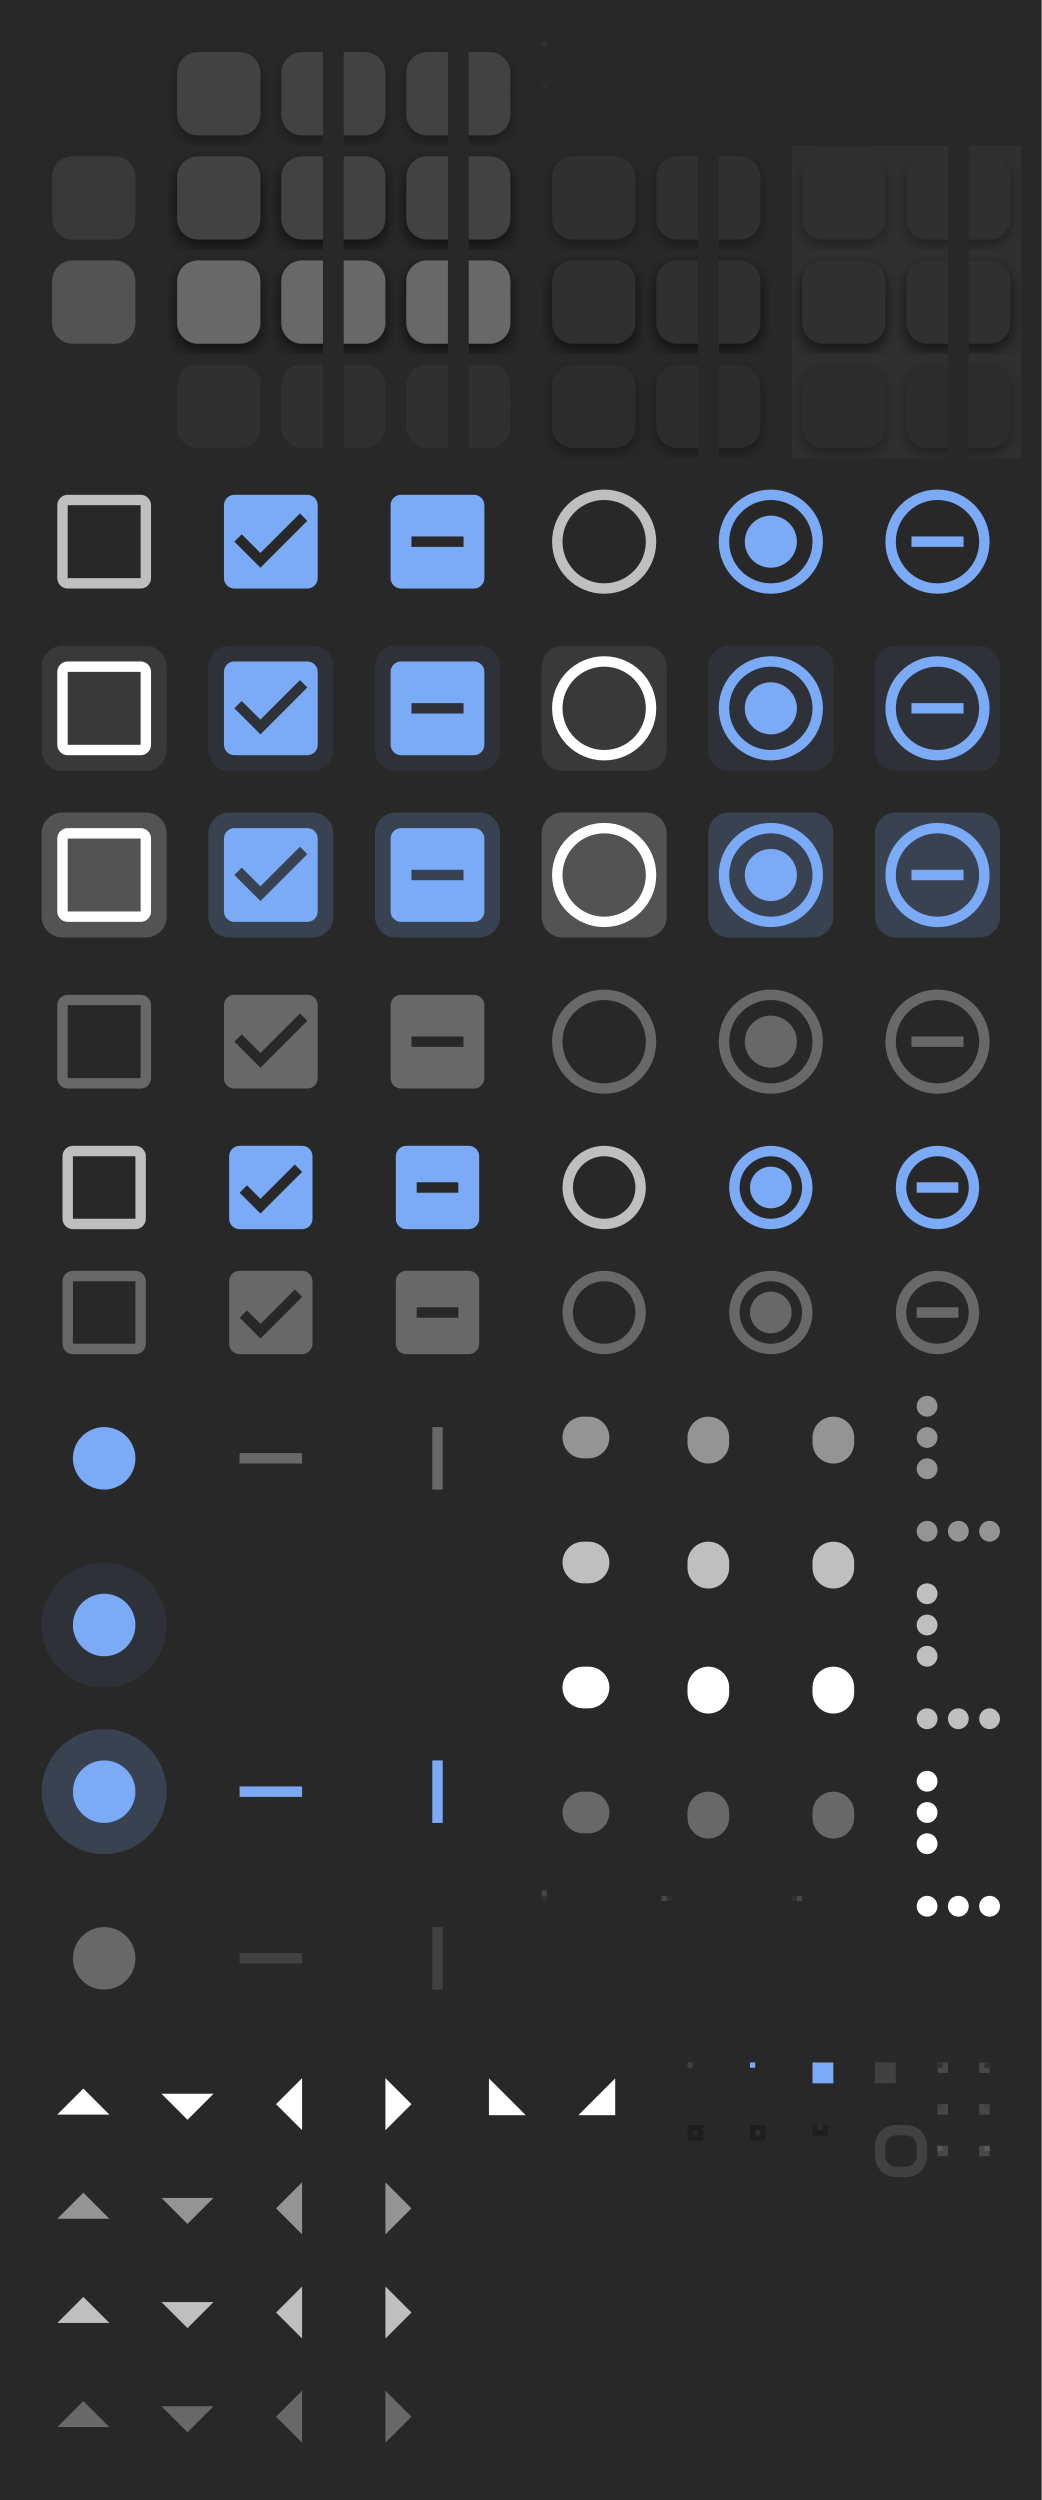
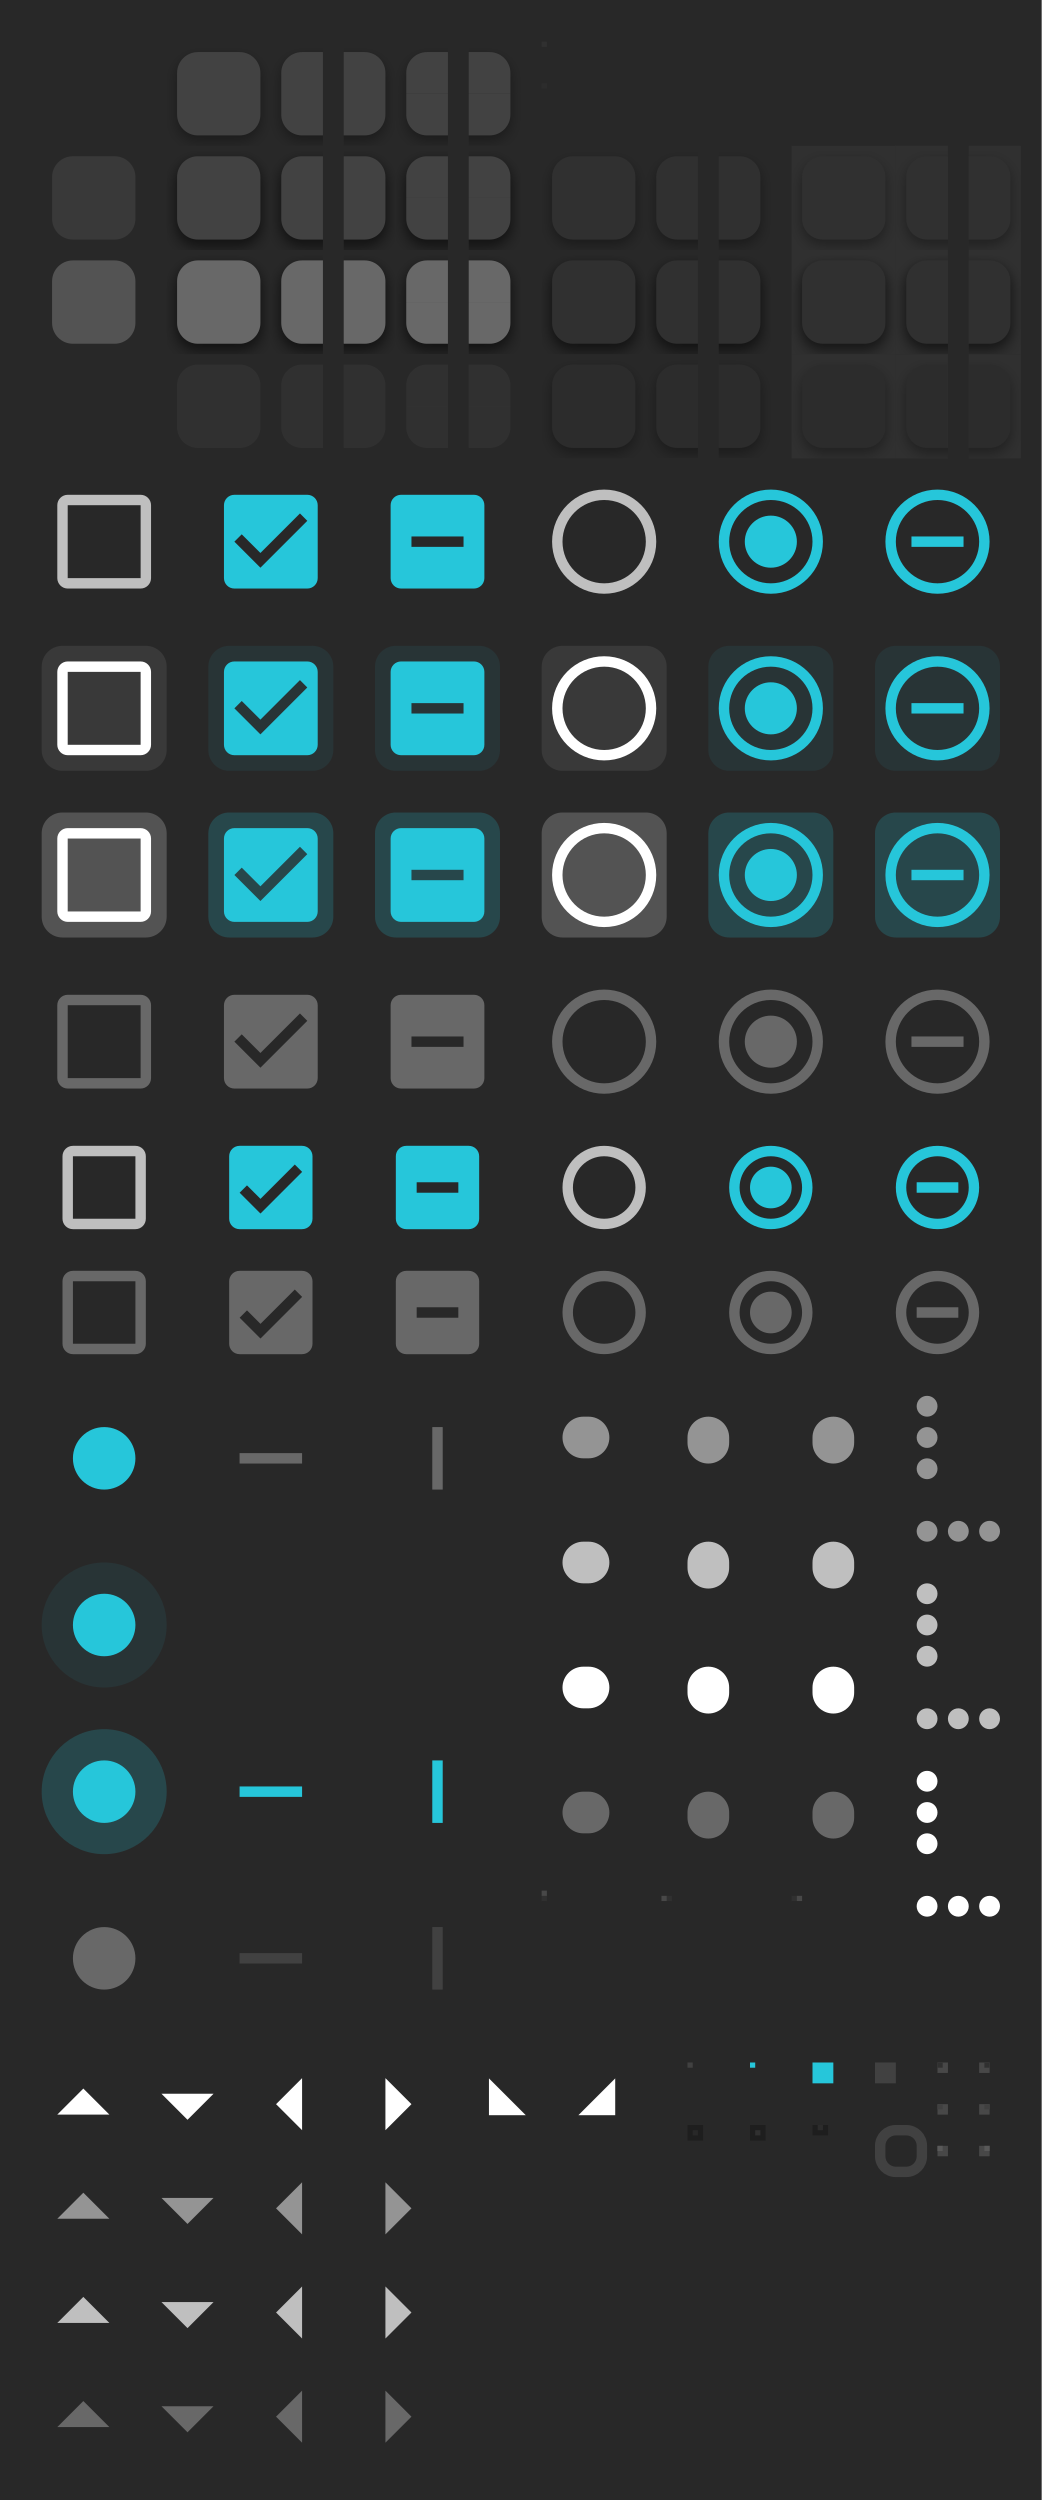
<svg xmlns="http://www.w3.org/2000/svg" xmlns:xlink="http://www.w3.org/1999/xlink" width="200" height="480" viewBox="0 0 200 480">
  <rect width="200" height="480" fill="url(#color-background)" />
  <defs>
    <linearGradient id="color-text">
      <stop offset="1" stop-color="#FFFFFF" />
    </linearGradient>
    <linearGradient id="color-text-disabled">
      <stop offset="1" stop-color="#FFFFFF" stop-opacity="0.5" />
    </linearGradient>
    <linearGradient id="color-text-secondary">
      <stop offset="1" stop-color="#FFFFFF" stop-opacity="0.7" />
    </linearGradient>
    <linearGradient id="color-text-secondary-disabled">
      <stop offset="1" stop-color="#FFFFFF" stop-opacity="0.3" />
    </linearGradient>
    <linearGradient id="color-track">
      <stop offset="1" stop-color="#FFFFFF" stop-opacity="0.3" />
    </linearGradient>
    <linearGradient id="color-track-disabled">
      <stop offset="1" stop-color="#FFFFFF" stop-opacity="0.12" />
    </linearGradient>
    <linearGradient id="color-divider">
      <stop offset="1" stop-color="#FFFFFF" stop-opacity="0.12" />
    </linearGradient>
    <linearGradient id="color-fill">
      <stop offset="1" stop-color="#FFFFFF" stop-opacity="0.04" />
    </linearGradient>
    <linearGradient id="color-primary">
-       <stop offset="1" stop-color="#7BAAF7" />
+       <stop offset="1" stop-color="#26c6da" />
    </linearGradient>
    <linearGradient id="color-background">
      <stop offset="1" stop-color="#282828" />
    </linearGradient>
    <linearGradient id="color-surface">
      <stop offset="1" stop-color="#424242" />
    </linearGradient>
    <linearGradient id="color-base">
      <stop offset="1" stop-color="#303030" />
    </linearGradient>
    <linearGradient id="color-base-alt">
      <stop offset="1" stop-color="#2C2C2C" />
    </linearGradient>
    <linearGradient id="color-frame">
      <stop offset="1" stop-color="#000000" stop-opacity="0.26" />
    </linearGradient>
    <filter id="z1" color-interpolation-filters="sRGB" x="0" y="0" width="1" height="1">
      <feFlood flood-color="#000000" flood-opacity="0.12" result="flood" />
      <feComposite operator="in" in="flood" in2="SourceGraphic" result="composite1" />
      <feGaussianBlur stdDeviation="1.5" in="composite1" result="blur" />
      <feOffset dx="0" dy="1" result="offset" />
      <feComposite in="SourceGraphic" in2="offset" result="fbSourceGraphic" />
      <feFlood flood-color="#000000" flood-opacity="0.24" result="flood" />
      <feComposite operator="in" in="flood" in2="fbSourceGraphic" result="composite1" />
      <feGaussianBlur stdDeviation="1" in="composite1" result="blur" />
      <feOffset dx="0" dy="1" result="offset" />
      <feComposite in="fbSourceGraphic" in2="offset" result="composite2" />
    </filter>
    <clipPath id="left">
      <rect width="10" height="20" />
    </clipPath>
    <clipPath id="right">
      <rect width="10" height="20" x="10" />
    </clipPath>
    <clipPath id="left-top">
      <rect width="10" height="10" />
    </clipPath>
    <clipPath id="left-bottom">
      <rect width="10" height="10" y="10" />
    </clipPath>
    <clipPath id="right-top">
      <rect width="10" height="10" x="10" />
    </clipPath>
    <clipPath id="right-bottom">
      <rect width="10" height="10" x="10" y="10" />
    </clipPath>
    <rect id="icon-size" width="16" height="16" fill="none" />
    <g id="base-box">
      <rect width="20" height="20" fill="none" />
      <rect x="2" y="2" width="16" height="16" rx="4" />
    </g>
    <g id="base-button">
      <use xlink:href="#base-box" fill="url(#color-surface)" filter="url(#z1)" />
    </g>
    <g id="base-button-hover">
      <use xlink:href="#base-button" filter="url(#z1)" />
    </g>
    <g id="base-button-active">
      <use xlink:href="#base-button-hover" />
      <use xlink:href="#base-box" fill="url(#color-text)" fill-opacity="0.2" />
    </g>
    <g id="base-button-disabled">
      <use xlink:href="#base-box" fill="url(#color-fill)" />
    </g>
    <g id="base-entry">
      <rect width="20" height="20" />
      <use xlink:href="#base-box" id="base-entry-box" fill="url(#color-base)" filter="url(#z1)" />
    </g>
    <g id="base-entry-active">
      <rect width="20" height="20" />
      <use xlink:href="#base-entry-box" filter="url(#z1)" />
    </g>
    <g id="base-entry-disabled">
      <rect width="20" height="20" />
      <use xlink:href="#base-box" fill="url(#color-base-alt)" filter="url(#z1)" />
    </g>
    <rect id="button-fill" width="24" height="24" rx="4" />
    <g id="base-checkbox-unchecked">
      <use xlink:href="#button-fill" />
      <path fill-opacity="1" d="M19 5v14H5V5h14m0-2H5c-1.1 0-2 .9-2 2v14c0 1.1.9 2 2 2h14c1.1 0 2-.9 2-2V5c0-1.1-.9-2-2-2z" />
    </g>
    <g id="base-checkbox-checked">
      <use xlink:href="#button-fill" />
      <path fill-opacity="1" d="M19 3H5c-1.11 0-2 .9-2 2v14c0 1.1.89 2 2 2h14c1.11 0 2-.9 2-2V5c0-1.1-.89-2-2-2zm-9 14l-5-5 1.41-1.41L10 14.17l7.59-7.59L19 8l-9 9z" />
    </g>
    <g id="base-checkbox-mixed">
      <use xlink:href="#button-fill" />
      <path fill-opacity="1" d="M19 3H5c-1.1 0-2 .9-2 2v14c0 1.1.9 2 2 2h14c1.1 0 2-.9 2-2V5c0-1.1-.9-2-2-2zm-2 10H7v-2h10v2z" />
    </g>
    <g id="base-radio-unchecked">
      <use xlink:href="#button-fill" />
      <path fill-opacity="1" d="M12 2C6.48 2 2 6.48 2 12s4.48 10 10 10 10-4.48 10-10S17.52 2 12 2zm0 18c-4.42 0-8-3.58-8-8s3.58-8 8-8 8 3.58 8 8-3.58 8-8 8z" />
    </g>
    <g id="base-radio-checked">
      <use xlink:href="#button-fill" />
      <path fill-opacity="1" d="M12 7c-2.76 0-5 2.24-5 5s2.24 5 5 5 5-2.24 5-5-2.24-5-5-5zm0-5C6.48 2 2 6.48 2 12s4.48 10 10 10 10-4.48 10-10S17.52 2 12 2zm0 18c-4.42 0-8-3.58-8-8s3.58-8 8-8 8 3.58 8 8-3.58 8-8 8z" />
    </g>
    <g id="base-radio-mixed">
      <use xlink:href="#button-fill" />
      <path fill-opacity="1" d="M7 11v2h10v-2H7zm5-9C6.48 2 2 6.48 2 12s4.48 10 10 10 10-4.48 10-10S17.52 2 12 2zm0 18c-4.41 0-8-3.59-8-8s3.59-8 8-8 8 3.59 8 8-3.59 8-8 8z" />
    </g>
    <g id="base-menu-checkbox-unchecked">
      <use xlink:href="#icon-size" />
      <path d="M2 0a2 2 0 0 0-2 2v12a2 2 0 0 0 2 2h12a2 2 0 0 0 2-2V2a2 2 0 0 0-2-2H2zm0 2h12v12H2V2z" />
    </g>
    <g id="base-menu-checkbox-checked">
      <use xlink:href="#icon-size" />
      <path d="M2 0a2 2 0 0 0-2 2v12a2 2 0 0 0 2 2h12a2 2 0 0 0 2-2V2a2 2 0 0 0-2-2H2zm10.6 3.59L14.01 5l-8 8-4-4 1.41-1.41 2.59 2.59 6.59-6.59z" />
    </g>
    <g id="base-menu-checkbox-mixed">
      <use xlink:href="#icon-size" />
      <path d="M2 0a2 2 0 0 0-2 2v12a2 2 0 0 0 2 2h12a2 2 0 0 0 2-2V2a2 2 0 0 0-2-2H2zm2 7h8v2H4V7z" />
    </g>
    <g id="base-menu-radio-unchecked">
      <use xlink:href="#icon-size" />
      <path d="M8 0a8 8 0 0 0-8 8 8 8 0 0 0 8 8 8 8 0 0 0 8-8 8 8 0 0 0-8-8zm0 2a6 6 0 0 1 6 6 6 6 0 0 1-6 6 6 6 0 0 1-6-6 6 6 0 0 1 6-6z" />
    </g>
    <g id="base-menu-radio-checked">
      <use xlink:href="#icon-size" />
      <path d="M8 0a8 8 0 0 0-8 8 8 8 0 0 0 8 8 8 8 0 0 0 8-8 8 8 0 0 0-8-8zm0 2a6 6 0 0 1 6 6 6 6 0 0 1-6 6 6 6 0 0 1-6-6 6 6 0 0 1 6-6zm0 2a4 4 0 0 0-4 4 4 4 0 0 0 4 4 4 4 0 0 0 4-4 4 4 0 0 0-4-4z" />
    </g>
    <g id="base-menu-radio-mixed">
      <use xlink:href="#icon-size" />
      <path d="M8 0a8 8 0 0 0-8 8 8 8 0 0 0 8 8 8 8 0 0 0 8-8 8 8 0 0 0-8-8zm0 2a6 6 0 0 1 6 6 6 6 0 0 1-6 6 6 6 0 0 1-6-6 6 6 0 0 1 6-6zM4 7v2h8V7H4z" />
    </g>
    <g id="base-scale-horz-trough">
      <rect width="24" height="24" fill="none" />
      <rect x="6" y="11" width="12" height="2" />
    </g>
    <g id="base-scale-vert-trough">
      <use xlink:href="#base-scale-horz-trough" transform="rotate(90 12 12)" />
    </g>
    <g id="base-scrollbar-horz-slider">
      <rect y="-1" width="17" height="17" fill="none" />
      <rect x="4" y="4" width="9" height="8" rx="4" />
    </g>
    <g id="base-scrollbar-horz-trough">
      <rect y="-1" width="1" height="2" fill="url(#color-base)" />
      <rect y="-1" width="1" height="1" fill="url(#color-divider)" />
    </g>
    <g id="base-scrollbar-vert-ltr-slider">
      <use xlink:href="#base-scrollbar-horz-slider" transform="rotate(-90 8.5 8.5)" />
    </g>
    <g id="base-scrollbar-vert-ltr-trough">
      <use xlink:href="#base-scrollbar-horz-trough" transform="rotate(-90 0.5 0.5)" />
    </g>
    <g id="base-scrollbar-vert-rtl-slider">
      <use xlink:href="#base-scrollbar-horz-slider" transform="rotate(90 8 8)" />
    </g>
    <g id="base-scrollbar-vert-rtl-trough">
      <use xlink:href="#base-scrollbar-horz-trough" transform="rotate(90 0.5 0.5)" />
    </g>
    <g id="base-handle-horz">
      <circle cx="2" cy="2" r="2" />
      <circle cx="8" cy="2" r="2" />
      <circle cx="14" cy="2" r="2" />
    </g>
    <g id="base-handle-vert">
      <use xlink:href="#base-handle-horz" transform="rotate(90 2 2)" />
    </g>
    <path id="pan-path" d="M13 6l-5 5-5-5z" />
    <g id="base-pan-down">
      <use xlink:href="#icon-size" />
      <use xlink:href="#pan-path" />
    </g>
    <g id="base-pan-up">
      <use xlink:href="#icon-size" />
      <use xlink:href="#pan-path" transform="rotate(180 8 8)" />
    </g>
    <g id="base-pan-left">
      <use xlink:href="#icon-size" />
      <use xlink:href="#pan-path" transform="rotate(90 8 8)" />
    </g>
    <g id="base-pan-right">
      <use xlink:href="#icon-size" />
      <use xlink:href="#pan-path" transform="rotate(-90 8 8)" />
    </g>
    <g id="base-pan-left-semi">
      <use xlink:href="#icon-size" />
      <use xlink:href="#pan-path" transform="rotate(45 8 8)" />
    </g>
    <g id="base-pan-right-semi">
      <use xlink:href="#icon-size" />
      <use xlink:href="#pan-path" transform="rotate(-45 8 8)" />
    </g>
    <g id="base-treeview-ltr-button">
      <rect width="2" height="2" fill="url(#color-base)" fill-opacity="1" />
      <rect width="2" height="2" fill="url(#color-divider)" fill-opacity="1" />
      <rect width="1" height="1" fill="url(#color-base)" fill-opacity="1" />
      <rect width="1" height="1" />
    </g>
    <g id="base-treeview-rtl-button">
      <use xlink:href="#base-treeview-ltr-button" transform="scale(-1 1)" />
    </g>
  </defs>
  <g id="flat-button" transform="translate(8 8)">
    <use xlink:href="#base-box" fill="url(#color-text)" fill-opacity="0" />
  </g>
  <g id="flat-button-hover" transform="translate(8 28)">
    <use xlink:href="#base-box" fill="url(#color-text)" fill-opacity="0.08" />
  </g>
  <g id="flat-button-active" transform="translate(8 48)">
    <use xlink:href="#base-box" fill="url(#color-text)" fill-opacity="0.2" />
  </g>
  <g id="flat-button-disabled" transform="translate(8 68)">
    <use xlink:href="#base-box" fill="url(#color-text)" fill-opacity="0" />
  </g>
  <g id="button" transform="translate(32 8)">
    <use xlink:href="#base-button" />
  </g>
  <g id="button-hover" transform="translate(32 28)">
    <use xlink:href="#base-button-hover" />
  </g>
  <g id="button-active" transform="translate(32 48)">
    <use xlink:href="#base-button-active" />
  </g>
  <g id="button-disabled" transform="translate(32 68)">
    <use xlink:href="#base-button-disabled" />
  </g>
  <g id="combo-rtl-button" transform="translate(52 8)">
    <use xlink:href="#base-button" clip-path="url(#left)" />
  </g>
  <g id="combo-rtl-button-hover" transform="translate(52 28)">
    <use xlink:href="#base-button-hover" clip-path="url(#left)" />
  </g>
  <g id="combo-rtl-button-active" transform="translate(52 48)">
    <use xlink:href="#base-button-active" clip-path="url(#left)" />
  </g>
  <g id="combo-rtl-button-disabled" transform="translate(52 68)">
    <use xlink:href="#base-button-disabled" clip-path="url(#left)" />
  </g>
  <g id="combo-ltr-button" transform="translate(56 8)">
    <use xlink:href="#base-button" clip-path="url(#right)" />
  </g>
  <g id="combo-ltr-button-hover" transform="translate(56 28)">
    <use xlink:href="#base-button-hover" clip-path="url(#right)" />
  </g>
  <g id="combo-ltr-button-active" transform="translate(56 48)">
    <use xlink:href="#base-button-active" clip-path="url(#right)" />
  </g>
  <g id="combo-ltr-button-disabled" transform="translate(56 68)">
    <use xlink:href="#base-button-disabled" clip-path="url(#right)" />
  </g>
  <g id="spin-rtl-up" transform="translate(76 8)">
    <use xlink:href="#base-button" clip-path="url(#left-top)" />
  </g>
  <g id="spin-rtl-up-hover" transform="translate(76 28)">
    <use xlink:href="#base-button-hover" clip-path="url(#left-top)" />
  </g>
  <g id="spin-rtl-up-active" transform="translate(76 48)">
    <use xlink:href="#base-button-active" clip-path="url(#left-top)" />
  </g>
  <g id="spin-rtl-up-disabled" transform="translate(76 68)">
    <use xlink:href="#base-button-disabled" clip-path="url(#left-top)" />
  </g>
  <g id="spin-rtl-down" transform="translate(76 8)">
    <use xlink:href="#base-button" clip-path="url(#left-bottom)" />
  </g>
  <g id="spin-rtl-down-hover" transform="translate(76 28)">
    <use xlink:href="#base-button-hover" clip-path="url(#left-bottom)" />
  </g>
  <g id="spin-rtl-down-active" transform="translate(76 48)">
    <use xlink:href="#base-button-active" clip-path="url(#left-bottom)" />
  </g>
  <g id="spin-rtl-down-disabled" transform="translate(76 68)">
    <use xlink:href="#base-button-disabled" clip-path="url(#left-bottom)" />
  </g>
  <g id="spin-ltr-up" transform="translate(80 8)">
    <use xlink:href="#base-button" clip-path="url(#right-top)" />
  </g>
  <g id="spin-ltr-up-hover" transform="translate(80 28)">
    <use xlink:href="#base-button-hover" clip-path="url(#right-top)" />
  </g>
  <g id="spin-ltr-up-active" transform="translate(80 48)">
    <use xlink:href="#base-button-active" clip-path="url(#right-top)" />
  </g>
  <g id="spin-ltr-up-disabled" transform="translate(80 68)">
    <use xlink:href="#base-button-disabled" clip-path="url(#right-top)" />
  </g>
  <g id="spin-ltr-down" transform="translate(80 8)">
    <use xlink:href="#base-button" clip-path="url(#right-bottom)" />
  </g>
  <g id="spin-ltr-down-hover" transform="translate(80 28)">
    <use xlink:href="#base-button-hover" clip-path="url(#right-bottom)" />
  </g>
  <g id="spin-ltr-down-active" transform="translate(80 48)">
    <use xlink:href="#base-button-active" clip-path="url(#right-bottom)" />
  </g>
  <g id="spin-ltr-down-disabled" transform="translate(80 68)">
    <use xlink:href="#base-button-disabled" clip-path="url(#right-bottom)" />
  </g>
  <g id="entry-background" transform="translate(104 8)">
    <rect width="1" height="1" fill="url(#color-base)" />
  </g>
  <g id="entry-background-disabled" transform="translate(104 16)">
    <rect width="1" height="1" fill="url(#color-base-alt)" />
  </g>
  <g id="entry" transform="translate(104 28)">
    <use xlink:href="#base-entry" fill="url(#color-background)" />
  </g>
  <g id="entry-active" transform="translate(104 48)">
    <use xlink:href="#base-entry-active" fill="url(#color-background)" />
  </g>
  <g id="entry-disabled" transform="translate(104 68)">
    <use xlink:href="#base-entry-disabled" fill="url(#color-background)" />
  </g>
  <g id="combo-ltr-entry" transform="translate(124 28)">
    <use xlink:href="#base-entry" fill="url(#color-background)" clip-path="url(#left)" />
  </g>
  <g id="combo-ltr-entry-active" transform="translate(124 48)">
    <use xlink:href="#base-entry-active" fill="url(#color-background)" clip-path="url(#left)" />
  </g>
  <g id="combo-ltr-entry-disabled" transform="translate(124 68)">
    <use xlink:href="#base-entry-disabled" fill="url(#color-background)" clip-path="url(#left)" />
  </g>
  <g id="combo-rtl-entry" transform="translate(128 28)">
    <use xlink:href="#base-entry" fill="url(#color-background)" clip-path="url(#right)" />
  </g>
  <g id="combo-rtl-entry-active" transform="translate(128 48)">
    <use xlink:href="#base-entry-active" fill="url(#color-background)" clip-path="url(#right)" />
  </g>
  <g id="combo-rtl-entry-disabled" transform="translate(128 68)">
    <use xlink:href="#base-entry-disabled" fill="url(#color-background)" clip-path="url(#right)" />
  </g>
  <g id="notebook-entry" transform="translate(152 28)">
    <use xlink:href="#base-entry" fill="url(#color-base)" />
  </g>
  <g id="notebook-entry-active" transform="translate(152 48)">
    <use xlink:href="#base-entry-active" fill="url(#color-base)" />
  </g>
  <g id="notebook-entry-disabled" transform="translate(152 68)">
    <use xlink:href="#base-entry-disabled" fill="url(#color-base)" />
  </g>
  <g id="notebook-combo-ltr-entry" transform="translate(172 28)">
    <use xlink:href="#base-entry" fill="url(#color-base)" clip-path="url(#left)" />
  </g>
  <g id="notebook-combo-ltr-entry-active" transform="translate(172 48)">
    <use xlink:href="#base-entry-active" fill="url(#color-base)" clip-path="url(#left)" />
  </g>
  <g id="notebook-combo-ltr-entry-disabled" transform="translate(172 68)">
    <use xlink:href="#base-entry-disabled" fill="url(#color-base)" clip-path="url(#left)" />
  </g>
  <g id="notebook-combo-rtl-entry" transform="translate(176 28)">
    <use xlink:href="#base-entry" fill="url(#color-base)" clip-path="url(#right)" />
  </g>
  <g id="notebook-combo-rtl-entry-active" transform="translate(176 48)">
    <use xlink:href="#base-entry-active" fill="url(#color-base)" clip-path="url(#right)" />
  </g>
  <g id="notebook-combo-rtl-entry-disabled" transform="translate(176 68)">
    <use xlink:href="#base-entry-disabled" fill="url(#color-base)" clip-path="url(#right)" />
  </g>
  <g id="checkbox-unchecked" transform="translate(8 92)">
    <use xlink:href="#base-checkbox-unchecked" fill="url(#color-text-secondary)" fill-opacity="0" />
  </g>
  <g id="checkbox-unchecked-hover" transform="translate(8 124)">
    <use xlink:href="#base-checkbox-unchecked" fill="url(#color-text)" fill-opacity="0.08" />
  </g>
  <g id="checkbox-unchecked-active" transform="translate(8 156)">
    <use xlink:href="#base-checkbox-unchecked" fill="url(#color-text)" fill-opacity="0.2" />
  </g>
  <g id="checkbox-unchecked-disabled" transform="translate(8 188)">
    <use xlink:href="#base-checkbox-unchecked" fill="url(#color-text-secondary-disabled)" fill-opacity="0" />
  </g>
  <g id="checkbox-checked" transform="translate(40 92)">
    <use xlink:href="#base-checkbox-checked" fill="url(#color-primary)" fill-opacity="0" />
  </g>
  <g id="checkbox-checked-hover" transform="translate(40 124)">
    <use xlink:href="#base-checkbox-checked" fill="url(#color-primary)" fill-opacity="0.08" />
  </g>
  <g id="checkbox-checked-active" transform="translate(40 156)">
    <use xlink:href="#base-checkbox-checked" fill="url(#color-primary)" fill-opacity="0.2" />
  </g>
  <g id="checkbox-checked-disabled" transform="translate(40 188)">
    <use xlink:href="#base-checkbox-checked" fill="url(#color-text-secondary-disabled)" fill-opacity="0" />
  </g>
  <g id="checkbox-mixed" transform="translate(72 92)">
    <use xlink:href="#base-checkbox-mixed" fill="url(#color-primary)" fill-opacity="0" />
  </g>
  <g id="checkbox-mixed-hover" transform="translate(72 124)">
    <use xlink:href="#base-checkbox-mixed" fill="url(#color-primary)" fill-opacity="0.08" />
  </g>
  <g id="checkbox-mixed-active" transform="translate(72 156)">
    <use xlink:href="#base-checkbox-mixed" fill="url(#color-primary)" fill-opacity="0.2" />
  </g>
  <g id="checkbox-mixed-disabled" transform="translate(72 188)">
    <use xlink:href="#base-checkbox-mixed" fill="url(#color-text-secondary-disabled)" fill-opacity="0" />
  </g>
  <g id="radio-unchecked" transform="translate(104 92)">
    <use xlink:href="#base-radio-unchecked" fill="url(#color-text-secondary)" fill-opacity="0" />
  </g>
  <g id="radio-unchecked-hover" transform="translate(104 124)">
    <use xlink:href="#base-radio-unchecked" fill="url(#color-text)" fill-opacity="0.08" />
  </g>
  <g id="radio-unchecked-active" transform="translate(104 156)">
    <use xlink:href="#base-radio-unchecked" fill="url(#color-text)" fill-opacity="0.2" />
  </g>
  <g id="radio-unchecked-disabled" transform="translate(104 188)">
    <use xlink:href="#base-radio-unchecked" fill="url(#color-text-secondary-disabled)" fill-opacity="0" />
  </g>
  <g id="radio-checked" transform="translate(136 92)">
    <use xlink:href="#base-radio-checked" fill="url(#color-primary)" fill-opacity="0" />
  </g>
  <g id="radio-checked-hover" transform="translate(136 124)">
    <use xlink:href="#base-radio-checked" fill="url(#color-primary)" fill-opacity="0.08" />
  </g>
  <g id="radio-checked-active" transform="translate(136 156)">
    <use xlink:href="#base-radio-checked" fill="url(#color-primary)" fill-opacity="0.2" />
  </g>
  <g id="radio-checked-disabled" transform="translate(136 188)">
    <use xlink:href="#base-radio-checked" fill="url(#color-text-secondary-disabled)" fill-opacity="0" />
  </g>
  <g id="radio-mixed" transform="translate(168 92)">
    <use xlink:href="#base-radio-mixed" fill="url(#color-primary)" fill-opacity="0" />
  </g>
  <g id="radio-mixed-hover" transform="translate(168 124)">
    <use xlink:href="#base-radio-mixed" fill="url(#color-primary)" fill-opacity="0.08" />
  </g>
  <g id="radio-mixed-active" transform="translate(168 156)">
    <use xlink:href="#base-radio-mixed" fill="url(#color-primary)" fill-opacity="0.2" />
  </g>
  <g id="radio-mixed-disabled" transform="translate(168 188)">
    <use xlink:href="#base-radio-mixed" fill="url(#color-text-secondary-disabled)" fill-opacity="0" />
  </g>
  <g id="menu-checkbox-unchecked" transform="translate(12 220)">
    <use xlink:href="#base-menu-checkbox-unchecked" fill="url(#color-text-secondary)" />
  </g>
  <g id="menu-checkbox-unchecked-disabled" transform="translate(12 244)">
    <use xlink:href="#base-menu-checkbox-unchecked" fill="url(#color-text-secondary-disabled)" />
  </g>
  <g id="menu-checkbox-checked" transform="translate(44 220)">
    <use xlink:href="#base-menu-checkbox-checked" fill="url(#color-primary)" />
  </g>
  <g id="menu-checkbox-checked-disabled" transform="translate(44 244)">
    <use xlink:href="#base-menu-checkbox-checked" fill="url(#color-text-secondary-disabled)" />
  </g>
  <g id="menu-checkbox-mixed" transform="translate(76 220)">
    <use xlink:href="#base-menu-checkbox-mixed" fill="url(#color-primary)" />
  </g>
  <g id="menu-checkbox-mixed-disabled" transform="translate(76 244)">
    <use xlink:href="#base-menu-checkbox-mixed" fill="url(#color-text-secondary-disabled)" />
  </g>
  <g id="menu-radio-unchecked" transform="translate(108 220)">
    <use xlink:href="#base-menu-radio-unchecked" fill="url(#color-text-secondary)" />
  </g>
  <g id="menu-radio-unchecked-disabled" transform="translate(108 244)">
    <use xlink:href="#base-menu-radio-unchecked" fill="url(#color-text-secondary-disabled)" />
  </g>
  <g id="menu-radio-checked" transform="translate(140 220)">
    <use xlink:href="#base-menu-radio-checked" fill="url(#color-primary)" />
  </g>
  <g id="menu-radio-checked-disabled" transform="translate(140 244)">
    <use xlink:href="#base-menu-radio-checked" fill="url(#color-text-secondary-disabled)" />
  </g>
  <g id="menu-radio-mixed" transform="translate(172 220)">
    <use xlink:href="#base-menu-radio-mixed" fill="url(#color-primary)" />
  </g>
  <g id="menu-radio-mixed-disabled" transform="translate(172 244)">
    <use xlink:href="#base-menu-radio-mixed" fill="url(#color-text-secondary-disabled)" />
  </g>
  <g id="scale-slider" transform="translate(8 268)">
    <circle cx="12" cy="12" r="12" fill="url(#color-primary)" fill-opacity="0" />
    <circle cx="12" cy="12" r="6" fill="url(#color-primary)" />
  </g>
  <g id="scale-slider-hover" transform="translate(8 300)">
    <circle cx="12" cy="12" r="12" fill="url(#color-primary)" fill-opacity="0.08" />
    <circle cx="12" cy="12" r="6" fill="url(#color-primary)" />
  </g>
  <g id="scale-slider-active" transform="translate(8 332)">
    <circle cx="12" cy="12" r="12" fill="url(#color-primary)" fill-opacity="0.2" />
    <circle cx="12" cy="12" r="6" fill="url(#color-primary)" />
  </g>
  <g id="scale-slider-disabled" transform="translate(8 364)">
    <circle cx="12" cy="12" r="12" fill="none" />
    <circle cx="12" cy="12" r="6" fill="url(#color-background)" />
    <circle cx="12" cy="12" r="6" fill="url(#color-text-secondary-disabled)" />
  </g>
  <g id="scale-horz-trough" transform="translate(40 268)">
    <use xlink:href="#base-scale-horz-trough" fill="url(#color-track)" />
  </g>
  <g id="scale-horz-trough-active" transform="translate(40 332)">
    <use xlink:href="#base-scale-horz-trough" fill="url(#color-primary)" />
  </g>
  <g id="scale-horz-trough-disabled" transform="translate(40 364)">
    <use xlink:href="#base-scale-horz-trough" fill="url(#color-track-disabled)" />
  </g>
  <g id="scale-vert-trough" transform="translate(72 268)">
    <use xlink:href="#base-scale-vert-trough" fill="url(#color-track)" />
  </g>
  <g id="scale-vert-trough-active" transform="translate(72 332)">
    <use xlink:href="#base-scale-vert-trough" fill="url(#color-primary)" />
  </g>
  <g id="scale-vert-trough-disabled" transform="translate(72 364)">
    <use xlink:href="#base-scale-vert-trough" fill="url(#color-track-disabled)" />
  </g>
  <g id="scrollbar-horz-slider" transform="translate(104 268)">
    <use xlink:href="#base-scrollbar-horz-slider" fill="url(#color-text-disabled)" />
  </g>
  <g id="scrollbar-horz-slider-hover" transform="translate(104 292)">
    <use xlink:href="#base-scrollbar-horz-slider" fill="url(#color-text-secondary)" />
  </g>
  <g id="scrollbar-horz-slider-active" transform="translate(104 316)">
    <use xlink:href="#base-scrollbar-horz-slider" fill="url(#color-text)" />
  </g>
  <g id="scrollbar-horz-slider-disabled" transform="translate(104 340)">
    <use xlink:href="#base-scrollbar-horz-slider" fill="url(#color-text-secondary-disabled)" />
  </g>
  <g id="scrollbar-horz-trough" transform="translate(104 364)">
    <use xlink:href="#base-scrollbar-horz-trough" />
  </g>
  <g id="scrollbar-vert-ltr-slider" transform="translate(128 268)">
    <use xlink:href="#base-scrollbar-vert-ltr-slider" fill="url(#color-text-disabled)" />
  </g>
  <g id="scrollbar-vert-ltr-slider-hover" transform="translate(128 292)">
    <use xlink:href="#base-scrollbar-vert-ltr-slider" fill="url(#color-text-secondary)" />
  </g>
  <g id="scrollbar-vert-ltr-slider-active" transform="translate(128 316)">
    <use xlink:href="#base-scrollbar-vert-ltr-slider" fill="url(#color-text)" />
  </g>
  <g id="scrollbar-vert-ltr-slider-disabled" transform="translate(128 340)">
    <use xlink:href="#base-scrollbar-vert-ltr-slider" fill="url(#color-text-secondary-disabled)" />
  </g>
  <g id="scrollbar-vert-ltr-trough" transform="translate(128 364)">
    <use xlink:href="#base-scrollbar-vert-ltr-trough" />
  </g>
  <g id="scrollbar-vert-rtl-slider" transform="translate(152 268)">
    <use xlink:href="#base-scrollbar-vert-rtl-slider" fill="url(#color-text-disabled)" />
  </g>
  <g id="scrollbar-vert-rtl-slider-hover" transform="translate(152 292)">
    <use xlink:href="#base-scrollbar-vert-rtl-slider" fill="url(#color-text-secondary)" />
  </g>
  <g id="scrollbar-vert-rtl-slider-active" transform="translate(152 316)">
    <use xlink:href="#base-scrollbar-vert-rtl-slider" fill="url(#color-text)" />
  </g>
  <g id="scrollbar-vert-rtl-slider-disabled" transform="translate(152 340)">
    <use xlink:href="#base-scrollbar-vert-rtl-slider" fill="url(#color-text-secondary-disabled)" />
  </g>
  <g id="scrollbar-vert-rtl-trough" transform="translate(152 364)">
    <use xlink:href="#base-scrollbar-vert-rtl-trough" />
  </g>
  <g id="handle-horz" transform="translate(176 292)">
    <use xlink:href="#base-handle-horz" fill="url(#color-text-disabled)" />
  </g>
  <g id="handle-horz-hover" transform="translate(176 328)">
    <use xlink:href="#base-handle-horz" fill="url(#color-text-secondary)" />
  </g>
  <g id="handle-horz-active" transform="translate(176 364)">
    <use xlink:href="#base-handle-horz" fill="url(#color-text)" />
  </g>
  <g id="handle-vert" transform="translate(176 268)">
    <use xlink:href="#base-handle-vert" fill="url(#color-text-disabled)" />
  </g>
  <g id="handle-vert-hover" transform="translate(176 304)">
    <use xlink:href="#base-handle-vert" fill="url(#color-text-secondary)" />
  </g>
  <g id="handle-vert-active" transform="translate(176 340)">
    <use xlink:href="#base-handle-vert" fill="url(#color-text)" />
  </g>
  <g id="pan-up" transform="translate(8 396)">
    <use xlink:href="#base-pan-up" fill="url(#color-text)" />
  </g>
  <g id="pan-up-disabled" transform="translate(8 416)">
    <use xlink:href="#base-pan-up" fill="url(#color-text-disabled)" />
  </g>
  <g id="pan-up-alt" transform="translate(8 436)">
    <use xlink:href="#base-pan-up" fill="url(#color-text-secondary)" />
  </g>
  <g id="pan-up-alt-disabled" transform="translate(8 456)">
    <use xlink:href="#base-pan-up" fill="url(#color-text-secondary-disabled)" />
  </g>
  <g id="pan-down" transform="translate(28 396)">
    <use xlink:href="#base-pan-down" fill="url(#color-text)" />
  </g>
  <g id="pan-down-disabled" transform="translate(28 416)">
    <use xlink:href="#base-pan-down" fill="url(#color-text-disabled)" />
  </g>
  <g id="pan-down-alt" transform="translate(28 436)">
    <use xlink:href="#base-pan-down" fill="url(#color-text-secondary)" />
  </g>
  <g id="pan-down-alt-disabled" transform="translate(28 456)">
    <use xlink:href="#base-pan-down" fill="url(#color-text-secondary-disabled)" />
  </g>
  <g id="pan-left" transform="translate(48 396)">
    <use xlink:href="#base-pan-left" fill="url(#color-text)" />
  </g>
  <g id="pan-left-disabled" transform="translate(48 416)">
    <use xlink:href="#base-pan-left" fill="url(#color-text-disabled)" />
  </g>
  <g id="pan-left-alt" transform="translate(48 436)">
    <use xlink:href="#base-pan-left" fill="url(#color-text-secondary)" />
  </g>
  <g id="pan-left-alt-disabled" transform="translate(48 456)">
    <use xlink:href="#base-pan-left" fill="url(#color-text-secondary-disabled)" />
  </g>
  <g id="pan-right" transform="translate(68 396)">
    <use xlink:href="#base-pan-right" fill="url(#color-text)" />
  </g>
  <g id="pan-right-disabled" transform="translate(68 416)">
    <use xlink:href="#base-pan-right" fill="url(#color-text-disabled)" />
  </g>
  <g id="pan-right-alt" transform="translate(68 436)">
    <use xlink:href="#base-pan-right" fill="url(#color-text-secondary)" />
  </g>
  <g id="pan-right-alt-disabled" transform="translate(68 456)">
    <use xlink:href="#base-pan-right" fill="url(#color-text-secondary-disabled)" />
  </g>
  <g id="pan-left-semi" transform="translate(88 396)">
    <use xlink:href="#base-pan-left-semi" fill="url(#color-text)" />
  </g>
  <g id="pan-right-semi" transform="translate(108 396)">
    <use xlink:href="#base-pan-right-semi" fill="url(#color-text)" />
  </g>
  <g id="border" transform="translate(132 396)">
    <rect width="1" height="1" fill="url(#color-divider)" />
  </g>
  <g id="tab" transform="translate(144 396)">
    <rect width="1" height="1" fill="url(#color-primary)" />
  </g>
  <g id="progressbar-progress" transform="translate(156 396)">
    <rect width="4" height="4" fill="url(#color-primary)" />
  </g>
  <g id="progressbar-trough" transform="translate(168 396)">
    <rect width="4" height="4" fill="url(#color-background)" />
    <rect width="4" height="4" fill="url(#color-track-disabled)" />
  </g>
  <g id="frame" transform="translate(132 408)">
    <rect x="0.5" y="0.5" width="2" height="2" fill="none" stroke="url(#color-frame)" stroke-width="1" />
  </g>
  <g id="frame-notebook" transform="translate(144 408)">
    <rect width="3" height="3" fill="url(#color-frame)" />
    <rect x="1" y="1" width="1" height="1" fill="url(#color-base)" />
  </g>
  <g id="frame-inline" transform="translate(156 408)">
    <rect width="3" height="2" fill="url(#color-frame)" />
    <rect x="1" width="1" height="1" fill="url(#color-base-alt)" />
  </g>
  <g id="focus" transform="translate(168 408)">
    <rect x="1" y="1" width="8" height="8" rx="3" fill="none" stroke="url(#color-divider)" stroke-width="2" />
  </g>
  <g id="treeview-ltr-button" transform="translate(180 396)">
    <use xlink:href="#base-treeview-ltr-button" fill="url(#color-text)" fill-opacity="0" />
  </g>
  <g id="treeview-ltr-button-hover" transform="translate(180 404)">
    <use xlink:href="#base-treeview-ltr-button" fill="url(#color-text)" fill-opacity="0.08" />
  </g>
  <g id="treeview-ltr-button-active" transform="translate(180 412)">
    <use xlink:href="#base-treeview-ltr-button" fill="url(#color-text)" fill-opacity="0.2" />
  </g>
  <g id="treeview-rtl-button" transform="translate(190 396)">
    <use xlink:href="#base-treeview-rtl-button" fill="url(#color-text)" fill-opacity="0" />
  </g>
  <g id="treeview-rtl-button-hover" transform="translate(190 404)">
    <use xlink:href="#base-treeview-rtl-button" fill="url(#color-text)" fill-opacity="0.08" />
  </g>
  <g id="treeview-rtl-button-active" transform="translate(190 412)">
    <use xlink:href="#base-treeview-rtl-button" fill="url(#color-text)" fill-opacity="0.2" />
  </g>
</svg>
